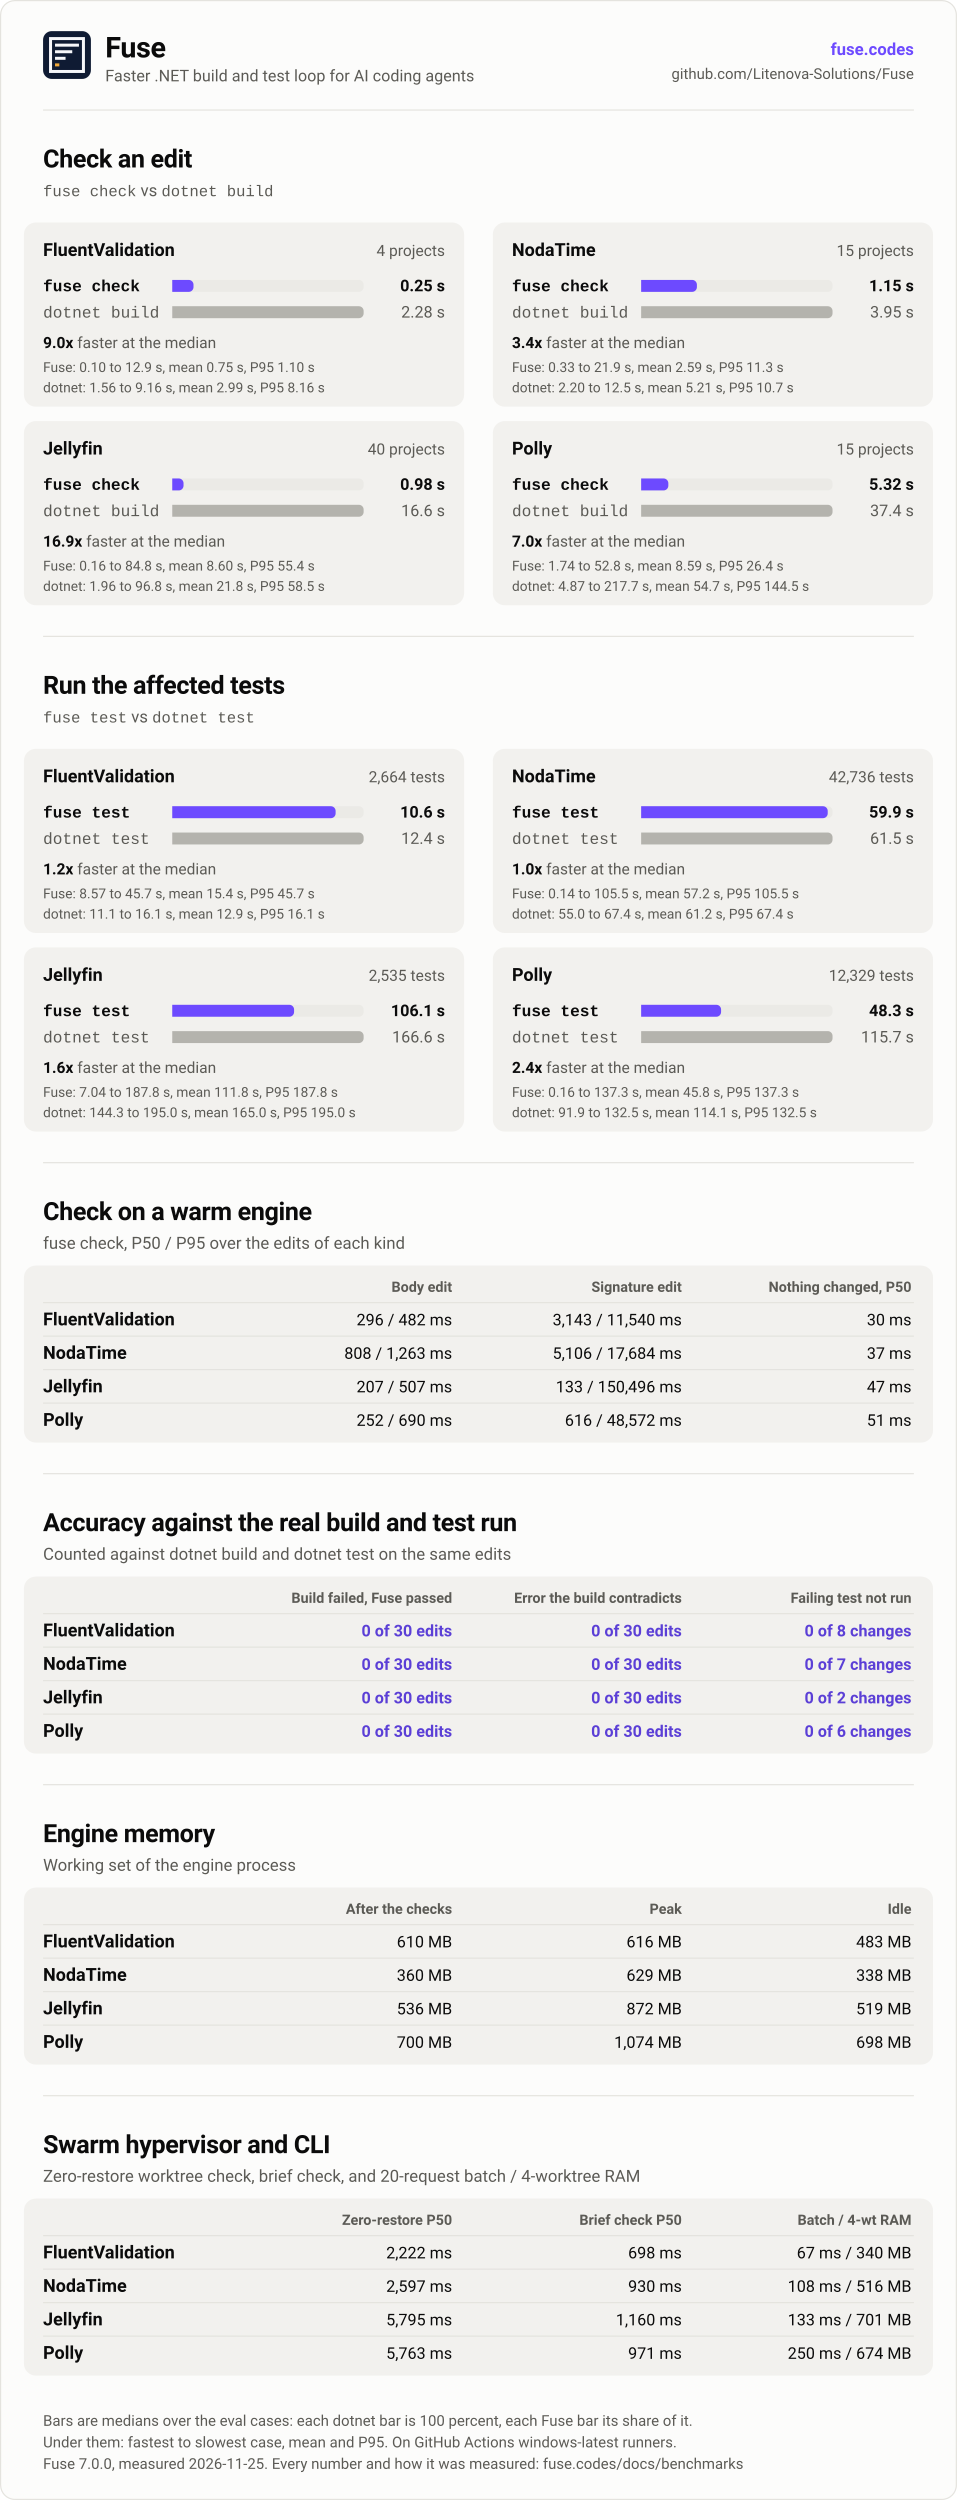
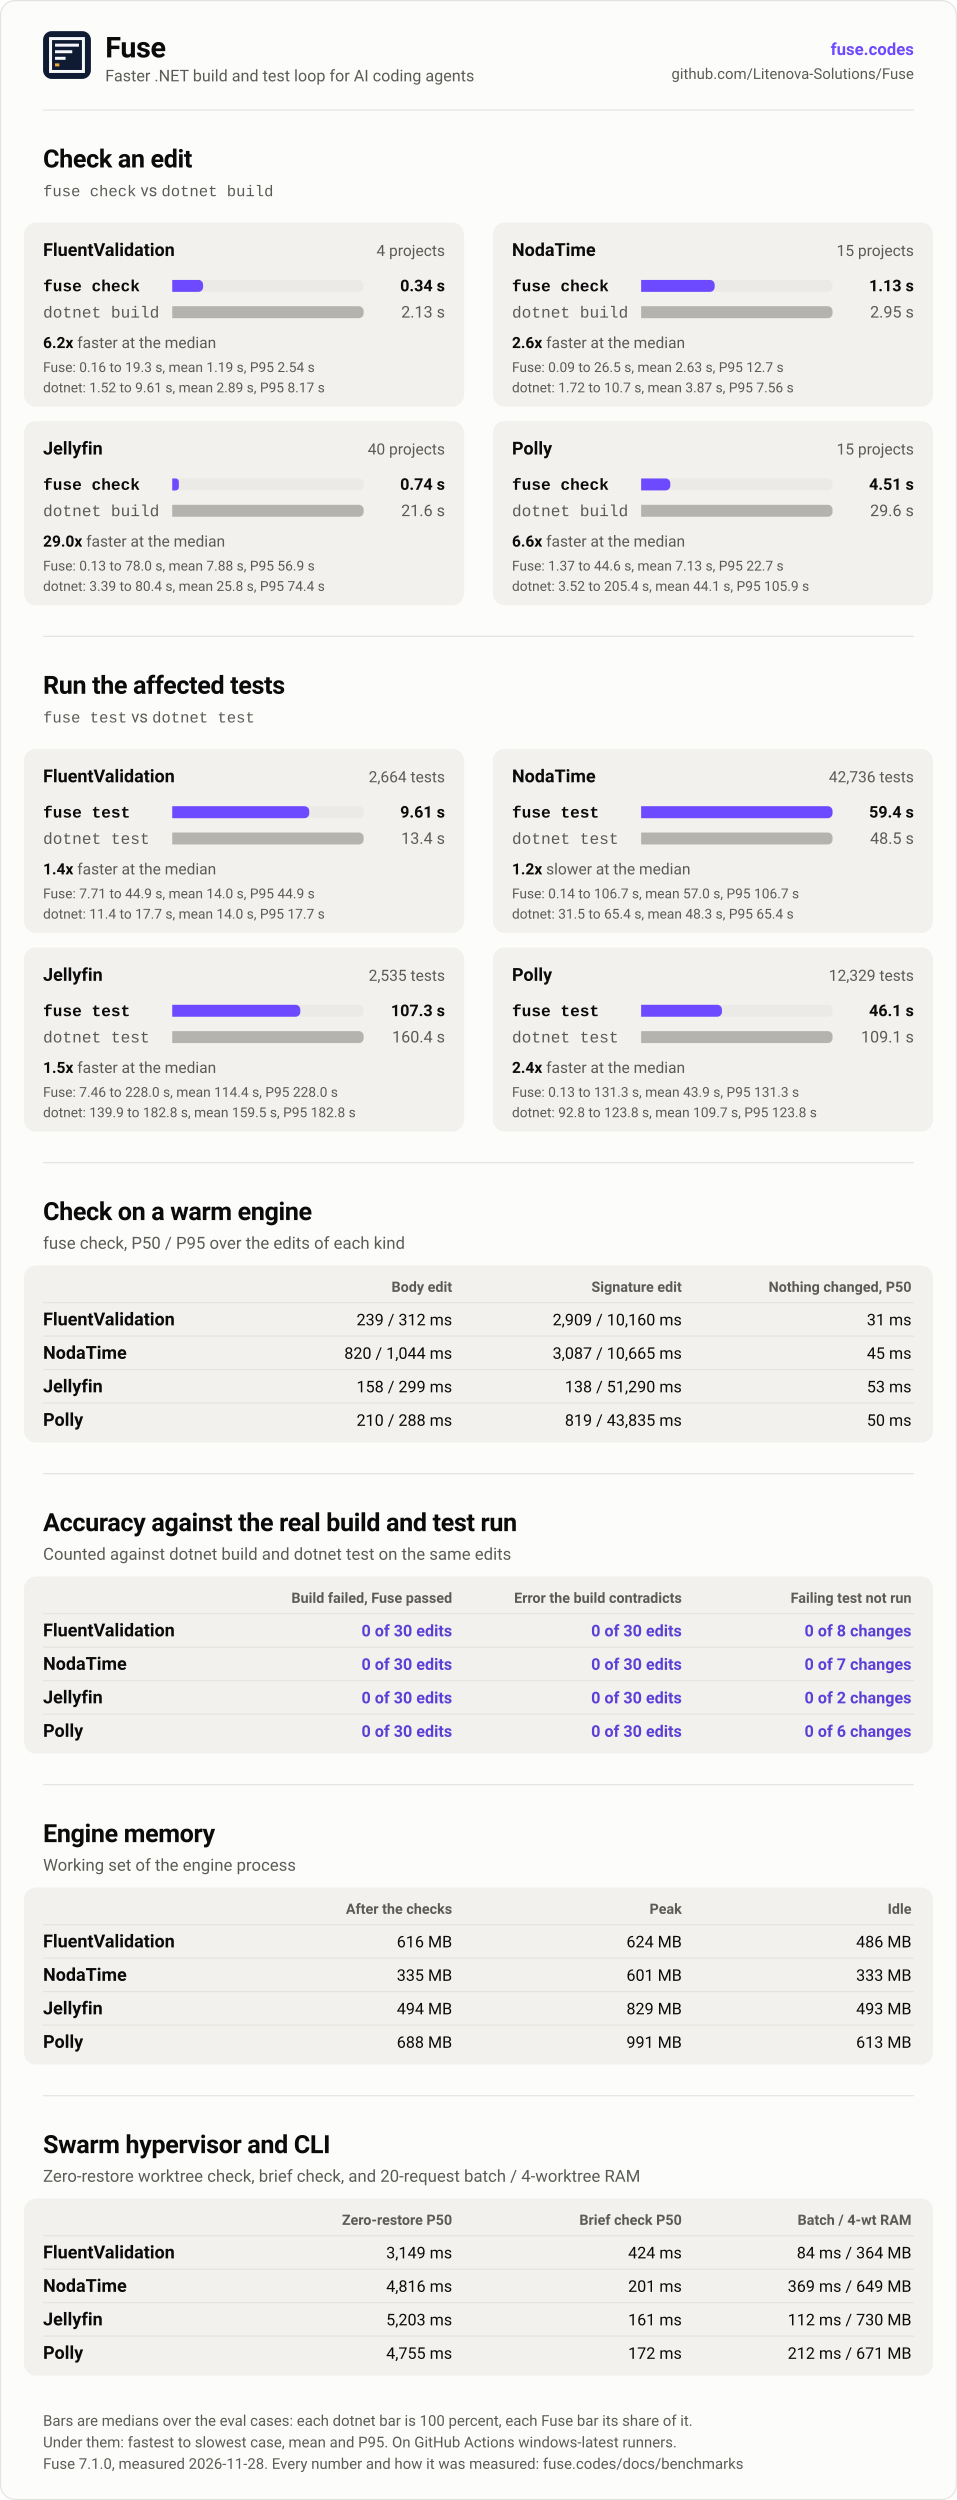
<svg xmlns="http://www.w3.org/2000/svg" viewBox="0 0 800 2090" width="800" height="2090" role="img" aria-labelledby="t d">
  <style>
  .bg { fill: #fcfcfb; stroke: #e4e3de; }
  .brand { font-size: 24px; font-weight: 700; letter-spacing: -0.3px; }
  .tagline { font-size: 13.5px; fill: #5b5a55; }
  .site { font-size: 14px; font-weight: 600; fill: #6d4aff; }
  .repo-url { font-size: 12.5px; fill: #5b5a55; }
  .rule { stroke: #e4e3de; }
  text { font-family: ui-sans-serif, system-ui, -apple-system, "Segoe UI", Roboto, sans-serif; fill: #0b0b0b; }
  .mono { font-family: ui-monospace, SFMono-Regular, Consolas, "Liberation Mono", monospace; }
  .panel { font-size: 21px; font-weight: 700; letter-spacing: -0.3px; }
  .sub { font-size: 14px; fill: #5b5a55; }
  .sub .mono { font-size: 13px; }
  .repo { font-size: 15px; font-weight: 600; }
  .meta, .note { font-size: 13px; fill: #5b5a55; }
  .note { font-size: 12.5px; }
  .cmd, .t { font-size: 13.5px; fill: #5b5a55; }
  .t { font-variant-numeric: tabular-nums; }
  .fuse-text { fill: #0b0b0b; font-weight: 600; }
  .speed { font-size: 13px; fill: #5b5a55; }
  .speed tspan { fill: #0b0b0b; font-weight: 600; }
  .stats { font-size: 11.5px; fill: #5b5a55; font-variant-numeric: tabular-nums; }
  .track { fill: #ebeae6; }
  .fill-slow { fill: #b4b3ad; }
  .fill-fuse { fill: #6d4aff; }
  .card { fill: #f2f1ee; }
  .th { font-size: 12px; fill: #5b5a55; font-weight: 600; }
  .td { font-size: 13.5px; fill: #0b0b0b; font-variant-numeric: tabular-nums; }
  .td.good { fill: #5b3fd6; font-weight: 600; }
  .row-rule { stroke: #e4e3de; }
  @media (prefers-color-scheme: dark) {
    .card { fill: #22221f; }
    .th { fill: #b9b8af; }
    .td { fill: #f4f4f0; }
    .td.good { fill: #9b85ff; }
    .row-rule { stroke: #34332f; }
    .bg { fill: #1a1a19; stroke: #34332f; }
    .tagline, .repo-url { fill: #b9b8af; }
    .site { fill: #9b85ff; }
    .rule { stroke: #34332f; }
    text, .fuse-text, .speed tspan { fill: #f4f4f0; }
    .sub, .meta, .note, .cmd, .t, .speed, .stats { fill: #b9b8af; }
    .fuse-text { fill: #f4f4f0; }
    .track { fill: #2e2d2a; }
    .fill-slow { fill: #6f6e68; }
    .fill-fuse { fill: #9b85ff; }
  }
</style>
  <rect class="bg" x="0.5" y="0.5" width="799" height="2089" rx="12" />
  <g transform="translate(36,26) scale(1.25)">
    <rect width="32" height="32" rx="5.87" fill="#0F1B33" />
    <g transform="translate(4 4) scale(0.1)">
      <path fill="#F6F7FA" fill-rule="evenodd" d="M0 0H240V240H0ZM20 20V220H220V20Z" />
      <path fill="#F6F7FA" d="M40 44H200V64H40ZM40 88H155.2V108H40ZM40 132H110.4V152H40Z" />
      <path fill="#EFA73A" d="M40 176H68.8V196H40Z" />
    </g>
  </g>
  <text class="brand" x="88" y="48">Fuse</text>
  <text class="tagline" x="88" y="68">Faster .NET build and test loop for AI coding agents</text>
  <a href="https://fuse.codes">
    <text class="site" x="764" y="46" text-anchor="end">fuse.codes</text>
  </a>
  <a href="https://github.com/Litenova-Solutions/Fuse">
    <text class="repo-url" x="764" y="66" text-anchor="end">github.com/Litenova-Solutions/Fuse</text>
  </a>
  <line class="rule" x1="36" y1="92" x2="764" y2="92" />
  <text class="panel" x="36" y="140">Check an edit</text>
  <text class="sub" x="36" y="164">
    <tspan class="mono">fuse check</tspan> vs <tspan class="mono">dotnet build</tspan>
  </text>
  <rect class="card" x="20" y="186" width="368" height="154" rx="10" />
  <text class="repo" x="36" y="214">FluentValidation</text>
  <text class="meta" x="372" y="214" text-anchor="end">4 projects</text>
  <text class="cmd mono fuse-text" x="36" y="243.5">fuse check</text>
  <path class="track" d="M144,234h156a4,4 0 0 1 4,4v2a4,4 0 0 1 -4,4h-156z" />
-   <path class="fill-fuse" d="M144,234h13.77a4,4 0 0 1 4,4v2a4,4 0 0 1 -4,4h-13.77z" />
-   <text class="t fuse-text" x="372" y="243.5" text-anchor="end">0.25 s</text>
+   <path class="fill-fuse" d="M144,234h21.8a4,4 0 0 1 4,4v2a4,4 0 0 1 -4,4h-21.8z" />
+   <text class="t fuse-text" x="372" y="243.5" text-anchor="end">0.34 s</text>
  <text class="cmd mono" x="36" y="265.5">dotnet build</text>
  <path class="fill-slow" d="M144,256h156a4,4 0 0 1 4,4v2a4,4 0 0 1 -4,4h-156z" />
-   <text class="t" x="372" y="265.5" text-anchor="end">2.28 s</text>
+   <text class="t" x="372" y="265.5" text-anchor="end">2.13 s</text>
  <text class="speed" x="36" y="291">
-     <tspan>9.0x</tspan> faster at the median</text>
-   <text class="stats" x="36" y="311">Fuse: 0.10 to 12.9 s, mean 0.75 s, P95 1.10 s</text>
-   <text class="stats" x="36" y="328">dotnet: 1.56 to 9.16 s, mean 2.99 s, P95 8.16 s</text>
+     <tspan>6.2x</tspan> faster at the median</text>
+   <text class="stats" x="36" y="311">Fuse: 0.16 to 19.3 s, mean 1.19 s, P95 2.54 s</text>
+   <text class="stats" x="36" y="328">dotnet: 1.52 to 9.61 s, mean 2.89 s, P95 8.17 s</text>
  <rect class="card" x="412" y="186" width="368" height="154" rx="10" />
  <text class="repo" x="428" y="214">NodaTime</text>
  <text class="meta" x="764" y="214" text-anchor="end">15 projects</text>
  <text class="cmd mono fuse-text" x="428" y="243.5">fuse check</text>
  <path class="track" d="M536,234h156a4,4 0 0 1 4,4v2a4,4 0 0 1 -4,4h-156z" />
-   <path class="fill-fuse" d="M536,234h42.61a4,4 0 0 1 4,4v2a4,4 0 0 1 -4,4h-42.61z" />
-   <text class="t fuse-text" x="764" y="243.5" text-anchor="end">1.15 s</text>
+   <path class="fill-fuse" d="M536,234h57.45a4,4 0 0 1 4,4v2a4,4 0 0 1 -4,4h-57.45z" />
+   <text class="t fuse-text" x="764" y="243.5" text-anchor="end">1.13 s</text>
  <text class="cmd mono" x="428" y="265.5">dotnet build</text>
  <path class="fill-slow" d="M536,256h156a4,4 0 0 1 4,4v2a4,4 0 0 1 -4,4h-156z" />
-   <text class="t" x="764" y="265.5" text-anchor="end">3.95 s</text>
+   <text class="t" x="764" y="265.5" text-anchor="end">2.95 s</text>
  <text class="speed" x="428" y="291">
-     <tspan>3.4x</tspan> faster at the median</text>
-   <text class="stats" x="428" y="311">Fuse: 0.33 to 21.9 s, mean 2.59 s, P95 11.3 s</text>
-   <text class="stats" x="428" y="328">dotnet: 2.20 to 12.5 s, mean 5.21 s, P95 10.7 s</text>
+     <tspan>2.6x</tspan> faster at the median</text>
+   <text class="stats" x="428" y="311">Fuse: 0.09 to 26.5 s, mean 2.63 s, P95 12.7 s</text>
+   <text class="stats" x="428" y="328">dotnet: 1.72 to 10.7 s, mean 3.87 s, P95 7.56 s</text>
  <rect class="card" x="20" y="352" width="368" height="154" rx="10" />
  <text class="repo" x="36" y="380">Jellyfin</text>
  <text class="meta" x="372" y="380" text-anchor="end">40 projects</text>
  <text class="cmd mono fuse-text" x="36" y="409.5">fuse check</text>
  <path class="track" d="M144,400h156a4,4 0 0 1 4,4v2a4,4 0 0 1 -4,4h-156z" />
-   <path class="fill-fuse" d="M144,400h5.44a4,4 0 0 1 4,4v2a4,4 0 0 1 -4,4h-5.44z" />
-   <text class="t fuse-text" x="372" y="409.5" text-anchor="end">0.98 s</text>
+   <path class="fill-fuse" d="M144,400h2.76a2.76,2.76 0 0 1 2.76,2.76v4.49a2.76,2.76 0 0 1 -2.76,2.76h-2.76z" />
+   <text class="t fuse-text" x="372" y="409.5" text-anchor="end">0.74 s</text>
  <text class="cmd mono" x="36" y="431.5">dotnet build</text>
  <path class="fill-slow" d="M144,422h156a4,4 0 0 1 4,4v2a4,4 0 0 1 -4,4h-156z" />
-   <text class="t" x="372" y="431.5" text-anchor="end">16.6 s</text>
+   <text class="t" x="372" y="431.5" text-anchor="end">21.6 s</text>
  <text class="speed" x="36" y="457">
-     <tspan>16.9x</tspan> faster at the median</text>
-   <text class="stats" x="36" y="477">Fuse: 0.16 to 84.8 s, mean 8.60 s, P95 55.4 s</text>
-   <text class="stats" x="36" y="494">dotnet: 1.96 to 96.8 s, mean 21.8 s, P95 58.5 s</text>
+     <tspan>29.0x</tspan> faster at the median</text>
+   <text class="stats" x="36" y="477">Fuse: 0.13 to 78.0 s, mean 7.88 s, P95 56.9 s</text>
+   <text class="stats" x="36" y="494">dotnet: 3.39 to 80.4 s, mean 25.8 s, P95 74.4 s</text>
  <rect class="card" x="412" y="352" width="368" height="154" rx="10" />
  <text class="repo" x="428" y="380">Polly</text>
  <text class="meta" x="764" y="380" text-anchor="end">15 projects</text>
  <text class="cmd mono fuse-text" x="428" y="409.5">fuse check</text>
  <path class="track" d="M536,400h156a4,4 0 0 1 4,4v2a4,4 0 0 1 -4,4h-156z" />
-   <path class="fill-fuse" d="M536,400h18.73a4,4 0 0 1 4,4v2a4,4 0 0 1 -4,4h-18.73z" />
-   <text class="t fuse-text" x="764" y="409.5" text-anchor="end">5.32 s</text>
+   <path class="fill-fuse" d="M536,400h20.38a4,4 0 0 1 4,4v2a4,4 0 0 1 -4,4h-20.38z" />
+   <text class="t fuse-text" x="764" y="409.5" text-anchor="end">4.51 s</text>
  <text class="cmd mono" x="428" y="431.5">dotnet build</text>
  <path class="fill-slow" d="M536,422h156a4,4 0 0 1 4,4v2a4,4 0 0 1 -4,4h-156z" />
-   <text class="t" x="764" y="431.5" text-anchor="end">37.4 s</text>
+   <text class="t" x="764" y="431.5" text-anchor="end">29.6 s</text>
  <text class="speed" x="428" y="457">
-     <tspan>7.0x</tspan> faster at the median</text>
-   <text class="stats" x="428" y="477">Fuse: 1.74 to 52.8 s, mean 8.59 s, P95 26.4 s</text>
-   <text class="stats" x="428" y="494">dotnet: 4.87 to 217.7 s, mean 54.7 s, P95 144.5 s</text>
+     <tspan>6.6x</tspan> faster at the median</text>
+   <text class="stats" x="428" y="477">Fuse: 1.37 to 44.6 s, mean 7.13 s, P95 22.7 s</text>
+   <text class="stats" x="428" y="494">dotnet: 3.52 to 205.4 s, mean 44.1 s, P95 105.9 s</text>
  <line class="rule" x1="36" y1="532" x2="764" y2="532" />
  <text class="panel" x="36" y="580">Run the affected tests</text>
  <text class="sub" x="36" y="604">
    <tspan class="mono">fuse test</tspan> vs <tspan class="mono">dotnet test</tspan>
  </text>
  <rect class="card" x="20" y="626" width="368" height="154" rx="10" />
  <text class="repo" x="36" y="654">FluentValidation</text>
  <text class="meta" x="372" y="654" text-anchor="end">2,664 tests</text>
  <text class="cmd mono fuse-text" x="36" y="683.5">fuse test</text>
  <path class="track" d="M144,674h156a4,4 0 0 1 4,4v2a4,4 0 0 1 -4,4h-156z" />
-   <path class="fill-fuse" d="M144,674h132.58a4,4 0 0 1 4,4v2a4,4 0 0 1 -4,4h-132.58z" />
-   <text class="t fuse-text" x="372" y="683.5" text-anchor="end">10.6 s</text>
+   <path class="fill-fuse" d="M144,674h110.52a4,4 0 0 1 4,4v2a4,4 0 0 1 -4,4h-110.52z" />
+   <text class="t fuse-text" x="372" y="683.5" text-anchor="end">9.61 s</text>
  <text class="cmd mono" x="36" y="705.5">dotnet test</text>
  <path class="fill-slow" d="M144,696h156a4,4 0 0 1 4,4v2a4,4 0 0 1 -4,4h-156z" />
-   <text class="t" x="372" y="705.5" text-anchor="end">12.4 s</text>
+   <text class="t" x="372" y="705.5" text-anchor="end">13.4 s</text>
  <text class="speed" x="36" y="731">
-     <tspan>1.2x</tspan> faster at the median</text>
-   <text class="stats" x="36" y="751">Fuse: 8.57 to 45.7 s, mean 15.4 s, P95 45.7 s</text>
-   <text class="stats" x="36" y="768">dotnet: 11.1 to 16.1 s, mean 12.9 s, P95 16.1 s</text>
+     <tspan>1.4x</tspan> faster at the median</text>
+   <text class="stats" x="36" y="751">Fuse: 7.71 to 44.9 s, mean 14.0 s, P95 44.9 s</text>
+   <text class="stats" x="36" y="768">dotnet: 11.4 to 17.7 s, mean 14.0 s, P95 17.7 s</text>
  <rect class="card" x="412" y="626" width="368" height="154" rx="10" />
  <text class="repo" x="428" y="654">NodaTime</text>
  <text class="meta" x="764" y="654" text-anchor="end">42,736 tests</text>
  <text class="cmd mono fuse-text" x="428" y="683.5">fuse test</text>
  <path class="track" d="M536,674h156a4,4 0 0 1 4,4v2a4,4 0 0 1 -4,4h-156z" />
-   <path class="fill-fuse" d="M536,674h151.98a4,4 0 0 1 4,4v2a4,4 0 0 1 -4,4h-151.98z" />
-   <text class="t fuse-text" x="764" y="683.5" text-anchor="end">59.9 s</text>
+   <path class="fill-fuse" d="M536,674h156a4,4 0 0 1 4,4v2a4,4 0 0 1 -4,4h-156z" />
+   <text class="t fuse-text" x="764" y="683.5" text-anchor="end">59.4 s</text>
  <text class="cmd mono" x="428" y="705.5">dotnet test</text>
  <path class="fill-slow" d="M536,696h156a4,4 0 0 1 4,4v2a4,4 0 0 1 -4,4h-156z" />
-   <text class="t" x="764" y="705.5" text-anchor="end">61.5 s</text>
+   <text class="t" x="764" y="705.5" text-anchor="end">48.5 s</text>
  <text class="speed" x="428" y="731">
-     <tspan>1.0x</tspan> faster at the median</text>
-   <text class="stats" x="428" y="751">Fuse: 0.14 to 105.5 s, mean 57.2 s, P95 105.5 s</text>
-   <text class="stats" x="428" y="768">dotnet: 55.0 to 67.4 s, mean 61.2 s, P95 67.4 s</text>
+     <tspan>1.2x</tspan> slower at the median</text>
+   <text class="stats" x="428" y="751">Fuse: 0.14 to 106.7 s, mean 57.0 s, P95 106.7 s</text>
+   <text class="stats" x="428" y="768">dotnet: 31.5 to 65.4 s, mean 48.3 s, P95 65.4 s</text>
  <rect class="card" x="20" y="792" width="368" height="154" rx="10" />
  <text class="repo" x="36" y="820">Jellyfin</text>
  <text class="meta" x="372" y="820" text-anchor="end">2,535 tests</text>
  <text class="cmd mono fuse-text" x="36" y="849.5">fuse test</text>
  <path class="track" d="M144,840h156a4,4 0 0 1 4,4v2a4,4 0 0 1 -4,4h-156z" />
-   <path class="fill-fuse" d="M144,840h97.86a4,4 0 0 1 4,4v2a4,4 0 0 1 -4,4h-97.86z" />
-   <text class="t fuse-text" x="372" y="849.5" text-anchor="end">106.1 s</text>
+   <path class="fill-fuse" d="M144,840h103.05a4,4 0 0 1 4,4v2a4,4 0 0 1 -4,4h-103.05z" />
+   <text class="t fuse-text" x="372" y="849.5" text-anchor="end">107.3 s</text>
  <text class="cmd mono" x="36" y="871.5">dotnet test</text>
  <path class="fill-slow" d="M144,862h156a4,4 0 0 1 4,4v2a4,4 0 0 1 -4,4h-156z" />
-   <text class="t" x="372" y="871.5" text-anchor="end">166.6 s</text>
+   <text class="t" x="372" y="871.5" text-anchor="end">160.4 s</text>
  <text class="speed" x="36" y="897">
-     <tspan>1.6x</tspan> faster at the median</text>
-   <text class="stats" x="36" y="917">Fuse: 7.04 to 187.8 s, mean 111.8 s, P95 187.8 s</text>
-   <text class="stats" x="36" y="934">dotnet: 144.3 to 195.0 s, mean 165.0 s, P95 195.0 s</text>
+     <tspan>1.5x</tspan> faster at the median</text>
+   <text class="stats" x="36" y="917">Fuse: 7.46 to 228.0 s, mean 114.4 s, P95 228.0 s</text>
+   <text class="stats" x="36" y="934">dotnet: 139.9 to 182.8 s, mean 159.5 s, P95 182.8 s</text>
  <rect class="card" x="412" y="792" width="368" height="154" rx="10" />
  <text class="repo" x="428" y="820">Polly</text>
  <text class="meta" x="764" y="820" text-anchor="end">12,329 tests</text>
  <text class="cmd mono fuse-text" x="428" y="849.5">fuse test</text>
  <path class="track" d="M536,840h156a4,4 0 0 1 4,4v2a4,4 0 0 1 -4,4h-156z" />
-   <path class="fill-fuse" d="M536,840h62.83a4,4 0 0 1 4,4v2a4,4 0 0 1 -4,4h-62.83z" />
-   <text class="t fuse-text" x="764" y="849.5" text-anchor="end">48.3 s</text>
+   <path class="fill-fuse" d="M536,840h63.55a4,4 0 0 1 4,4v2a4,4 0 0 1 -4,4h-63.55z" />
+   <text class="t fuse-text" x="764" y="849.5" text-anchor="end">46.1 s</text>
  <text class="cmd mono" x="428" y="871.5">dotnet test</text>
  <path class="fill-slow" d="M536,862h156a4,4 0 0 1 4,4v2a4,4 0 0 1 -4,4h-156z" />
-   <text class="t" x="764" y="871.5" text-anchor="end">115.7 s</text>
+   <text class="t" x="764" y="871.5" text-anchor="end">109.1 s</text>
  <text class="speed" x="428" y="897">
    <tspan>2.4x</tspan> faster at the median</text>
-   <text class="stats" x="428" y="917">Fuse: 0.16 to 137.3 s, mean 45.8 s, P95 137.3 s</text>
-   <text class="stats" x="428" y="934">dotnet: 91.9 to 132.5 s, mean 114.1 s, P95 132.5 s</text>
+   <text class="stats" x="428" y="917">Fuse: 0.13 to 131.3 s, mean 43.9 s, P95 131.3 s</text>
+   <text class="stats" x="428" y="934">dotnet: 92.8 to 123.8 s, mean 109.7 s, P95 123.8 s</text>
  <line class="rule" x1="36" y1="972" x2="764" y2="972" />
  <text class="panel" x="36" y="1020">Check on a warm engine</text>
  <text class="sub" x="36" y="1044">fuse check, P50 / P95 over the edits of each kind</text>
  <rect class="card" x="20" y="1058" width="760" height="148" rx="10" />
  <text class="th" x="378" y="1080" text-anchor="end">Body edit</text>
  <text class="th" x="570" y="1080" text-anchor="end">Signature edit</text>
  <text class="th" x="762" y="1080" text-anchor="end">Nothing changed, P50</text>
  <line class="row-rule" x1="36" y1="1089" x2="764" y2="1089" />
  <text class="repo" x="36" y="1108">FluentValidation</text>
-   <text class="td" x="378" y="1108" text-anchor="end">296 / 482 ms</text>
-   <text class="td" x="570" y="1108" text-anchor="end">3,143 / 11,540 ms</text>
-   <text class="td" x="762" y="1108" text-anchor="end">30 ms</text>
+   <text class="td" x="378" y="1108" text-anchor="end">239 / 312 ms</text>
+   <text class="td" x="570" y="1108" text-anchor="end">2,909 / 10,160 ms</text>
+   <text class="td" x="762" y="1108" text-anchor="end">31 ms</text>
  <line class="row-rule" x1="36" y1="1117" x2="764" y2="1117" />
  <text class="repo" x="36" y="1136">NodaTime</text>
-   <text class="td" x="378" y="1136" text-anchor="end">808 / 1,263 ms</text>
-   <text class="td" x="570" y="1136" text-anchor="end">5,106 / 17,684 ms</text>
-   <text class="td" x="762" y="1136" text-anchor="end">37 ms</text>
+   <text class="td" x="378" y="1136" text-anchor="end">820 / 1,044 ms</text>
+   <text class="td" x="570" y="1136" text-anchor="end">3,087 / 10,665 ms</text>
+   <text class="td" x="762" y="1136" text-anchor="end">45 ms</text>
  <line class="row-rule" x1="36" y1="1145" x2="764" y2="1145" />
  <text class="repo" x="36" y="1164">Jellyfin</text>
-   <text class="td" x="378" y="1164" text-anchor="end">207 / 507 ms</text>
-   <text class="td" x="570" y="1164" text-anchor="end">133 / 150,496 ms</text>
-   <text class="td" x="762" y="1164" text-anchor="end">47 ms</text>
+   <text class="td" x="378" y="1164" text-anchor="end">158 / 299 ms</text>
+   <text class="td" x="570" y="1164" text-anchor="end">138 / 51,290 ms</text>
+   <text class="td" x="762" y="1164" text-anchor="end">53 ms</text>
  <line class="row-rule" x1="36" y1="1173" x2="764" y2="1173" />
  <text class="repo" x="36" y="1192">Polly</text>
-   <text class="td" x="378" y="1192" text-anchor="end">252 / 690 ms</text>
-   <text class="td" x="570" y="1192" text-anchor="end">616 / 48,572 ms</text>
-   <text class="td" x="762" y="1192" text-anchor="end">51 ms</text>
+   <text class="td" x="378" y="1192" text-anchor="end">210 / 288 ms</text>
+   <text class="td" x="570" y="1192" text-anchor="end">819 / 43,835 ms</text>
+   <text class="td" x="762" y="1192" text-anchor="end">50 ms</text>
  <line class="rule" x1="36" y1="1232" x2="764" y2="1232" />
  <text class="panel" x="36" y="1280">Accuracy against the real build and test run</text>
  <text class="sub" x="36" y="1304">Counted against dotnet build and dotnet test on the same edits</text>
  <rect class="card" x="20" y="1318" width="760" height="148" rx="10" />
  <text class="th" x="378" y="1340" text-anchor="end">Build failed, Fuse passed</text>
  <text class="th" x="570" y="1340" text-anchor="end">Error the build contradicts</text>
  <text class="th" x="762" y="1340" text-anchor="end">Failing test not run</text>
  <line class="row-rule" x1="36" y1="1349" x2="764" y2="1349" />
  <text class="repo" x="36" y="1368">FluentValidation</text>
  <text class="td good" x="378" y="1368" text-anchor="end">0 of 30 edits</text>
  <text class="td good" x="570" y="1368" text-anchor="end">0 of 30 edits</text>
  <text class="td good" x="762" y="1368" text-anchor="end">0 of 8 changes</text>
  <line class="row-rule" x1="36" y1="1377" x2="764" y2="1377" />
  <text class="repo" x="36" y="1396">NodaTime</text>
  <text class="td good" x="378" y="1396" text-anchor="end">0 of 30 edits</text>
  <text class="td good" x="570" y="1396" text-anchor="end">0 of 30 edits</text>
  <text class="td good" x="762" y="1396" text-anchor="end">0 of 7 changes</text>
  <line class="row-rule" x1="36" y1="1405" x2="764" y2="1405" />
  <text class="repo" x="36" y="1424">Jellyfin</text>
  <text class="td good" x="378" y="1424" text-anchor="end">0 of 30 edits</text>
  <text class="td good" x="570" y="1424" text-anchor="end">0 of 30 edits</text>
  <text class="td good" x="762" y="1424" text-anchor="end">0 of 2 changes</text>
  <line class="row-rule" x1="36" y1="1433" x2="764" y2="1433" />
  <text class="repo" x="36" y="1452">Polly</text>
  <text class="td good" x="378" y="1452" text-anchor="end">0 of 30 edits</text>
  <text class="td good" x="570" y="1452" text-anchor="end">0 of 30 edits</text>
  <text class="td good" x="762" y="1452" text-anchor="end">0 of 6 changes</text>
  <line class="rule" x1="36" y1="1492" x2="764" y2="1492" />
  <text class="panel" x="36" y="1540">Engine memory</text>
  <text class="sub" x="36" y="1564">Working set of the engine process</text>
  <rect class="card" x="20" y="1578" width="760" height="148" rx="10" />
  <text class="th" x="378" y="1600" text-anchor="end">After the checks</text>
  <text class="th" x="570" y="1600" text-anchor="end">Peak</text>
  <text class="th" x="762" y="1600" text-anchor="end">Idle</text>
  <line class="row-rule" x1="36" y1="1609" x2="764" y2="1609" />
  <text class="repo" x="36" y="1628">FluentValidation</text>
-   <text class="td" x="378" y="1628" text-anchor="end">610 MB</text>
-   <text class="td" x="570" y="1628" text-anchor="end">616 MB</text>
-   <text class="td" x="762" y="1628" text-anchor="end">483 MB</text>
+   <text class="td" x="378" y="1628" text-anchor="end">616 MB</text>
+   <text class="td" x="570" y="1628" text-anchor="end">624 MB</text>
+   <text class="td" x="762" y="1628" text-anchor="end">486 MB</text>
  <line class="row-rule" x1="36" y1="1637" x2="764" y2="1637" />
  <text class="repo" x="36" y="1656">NodaTime</text>
-   <text class="td" x="378" y="1656" text-anchor="end">360 MB</text>
-   <text class="td" x="570" y="1656" text-anchor="end">629 MB</text>
-   <text class="td" x="762" y="1656" text-anchor="end">338 MB</text>
+   <text class="td" x="378" y="1656" text-anchor="end">335 MB</text>
+   <text class="td" x="570" y="1656" text-anchor="end">601 MB</text>
+   <text class="td" x="762" y="1656" text-anchor="end">333 MB</text>
  <line class="row-rule" x1="36" y1="1665" x2="764" y2="1665" />
  <text class="repo" x="36" y="1684">Jellyfin</text>
-   <text class="td" x="378" y="1684" text-anchor="end">536 MB</text>
-   <text class="td" x="570" y="1684" text-anchor="end">872 MB</text>
-   <text class="td" x="762" y="1684" text-anchor="end">519 MB</text>
+   <text class="td" x="378" y="1684" text-anchor="end">494 MB</text>
+   <text class="td" x="570" y="1684" text-anchor="end">829 MB</text>
+   <text class="td" x="762" y="1684" text-anchor="end">493 MB</text>
  <line class="row-rule" x1="36" y1="1693" x2="764" y2="1693" />
  <text class="repo" x="36" y="1712">Polly</text>
-   <text class="td" x="378" y="1712" text-anchor="end">700 MB</text>
-   <text class="td" x="570" y="1712" text-anchor="end">1,074 MB</text>
-   <text class="td" x="762" y="1712" text-anchor="end">698 MB</text>
+   <text class="td" x="378" y="1712" text-anchor="end">688 MB</text>
+   <text class="td" x="570" y="1712" text-anchor="end">991 MB</text>
+   <text class="td" x="762" y="1712" text-anchor="end">613 MB</text>
  <line class="rule" x1="36" y1="1752" x2="764" y2="1752" />
  <text class="panel" x="36" y="1800">Swarm hypervisor and CLI</text>
  <text class="sub" x="36" y="1824">Zero-restore worktree check, brief check, and 20-request batch / 4-worktree RAM</text>
  <rect class="card" x="20" y="1838" width="760" height="148" rx="10" />
  <text class="th" x="378" y="1860" text-anchor="end">Zero-restore P50</text>
  <text class="th" x="570" y="1860" text-anchor="end">Brief check P50</text>
  <text class="th" x="762" y="1860" text-anchor="end">Batch / 4-wt RAM</text>
  <line class="row-rule" x1="36" y1="1869" x2="764" y2="1869" />
  <text class="repo" x="36" y="1888">FluentValidation</text>
-   <text class="td" x="378" y="1888" text-anchor="end">2,222 ms</text>
-   <text class="td" x="570" y="1888" text-anchor="end">698 ms</text>
-   <text class="td" x="762" y="1888" text-anchor="end">67 ms / 340 MB</text>
+   <text class="td" x="378" y="1888" text-anchor="end">3,149 ms</text>
+   <text class="td" x="570" y="1888" text-anchor="end">424 ms</text>
+   <text class="td" x="762" y="1888" text-anchor="end">84 ms / 364 MB</text>
  <line class="row-rule" x1="36" y1="1897" x2="764" y2="1897" />
  <text class="repo" x="36" y="1916">NodaTime</text>
-   <text class="td" x="378" y="1916" text-anchor="end">2,597 ms</text>
-   <text class="td" x="570" y="1916" text-anchor="end">930 ms</text>
-   <text class="td" x="762" y="1916" text-anchor="end">108 ms / 516 MB</text>
+   <text class="td" x="378" y="1916" text-anchor="end">4,816 ms</text>
+   <text class="td" x="570" y="1916" text-anchor="end">201 ms</text>
+   <text class="td" x="762" y="1916" text-anchor="end">369 ms / 649 MB</text>
  <line class="row-rule" x1="36" y1="1925" x2="764" y2="1925" />
  <text class="repo" x="36" y="1944">Jellyfin</text>
-   <text class="td" x="378" y="1944" text-anchor="end">5,795 ms</text>
-   <text class="td" x="570" y="1944" text-anchor="end">1,160 ms</text>
-   <text class="td" x="762" y="1944" text-anchor="end">133 ms / 701 MB</text>
+   <text class="td" x="378" y="1944" text-anchor="end">5,203 ms</text>
+   <text class="td" x="570" y="1944" text-anchor="end">161 ms</text>
+   <text class="td" x="762" y="1944" text-anchor="end">112 ms / 730 MB</text>
  <line class="row-rule" x1="36" y1="1953" x2="764" y2="1953" />
  <text class="repo" x="36" y="1972">Polly</text>
-   <text class="td" x="378" y="1972" text-anchor="end">5,763 ms</text>
-   <text class="td" x="570" y="1972" text-anchor="end">971 ms</text>
-   <text class="td" x="762" y="1972" text-anchor="end">250 ms / 674 MB</text>
+   <text class="td" x="378" y="1972" text-anchor="end">4,755 ms</text>
+   <text class="td" x="570" y="1972" text-anchor="end">172 ms</text>
+   <text class="td" x="762" y="1972" text-anchor="end">212 ms / 671 MB</text>
  <text class="note" x="36" y="2028">Bars are medians over the eval cases: each dotnet bar is 100 percent, each Fuse bar its share of it.</text>
  <text class="note" x="36" y="2046">Under them: fastest to slowest case, mean and P95. On GitHub Actions windows-latest runners.</text>
-   <text class="note" x="36" y="2064">Fuse 7.0.0, measured 2026-11-25. Every number and how it was measured: fuse.codes/docs/benchmarks</text>
+   <text class="note" x="36" y="2064">Fuse 7.1.0, measured 2026-11-28. Every number and how it was measured: fuse.codes/docs/benchmarks</text>
</svg>
